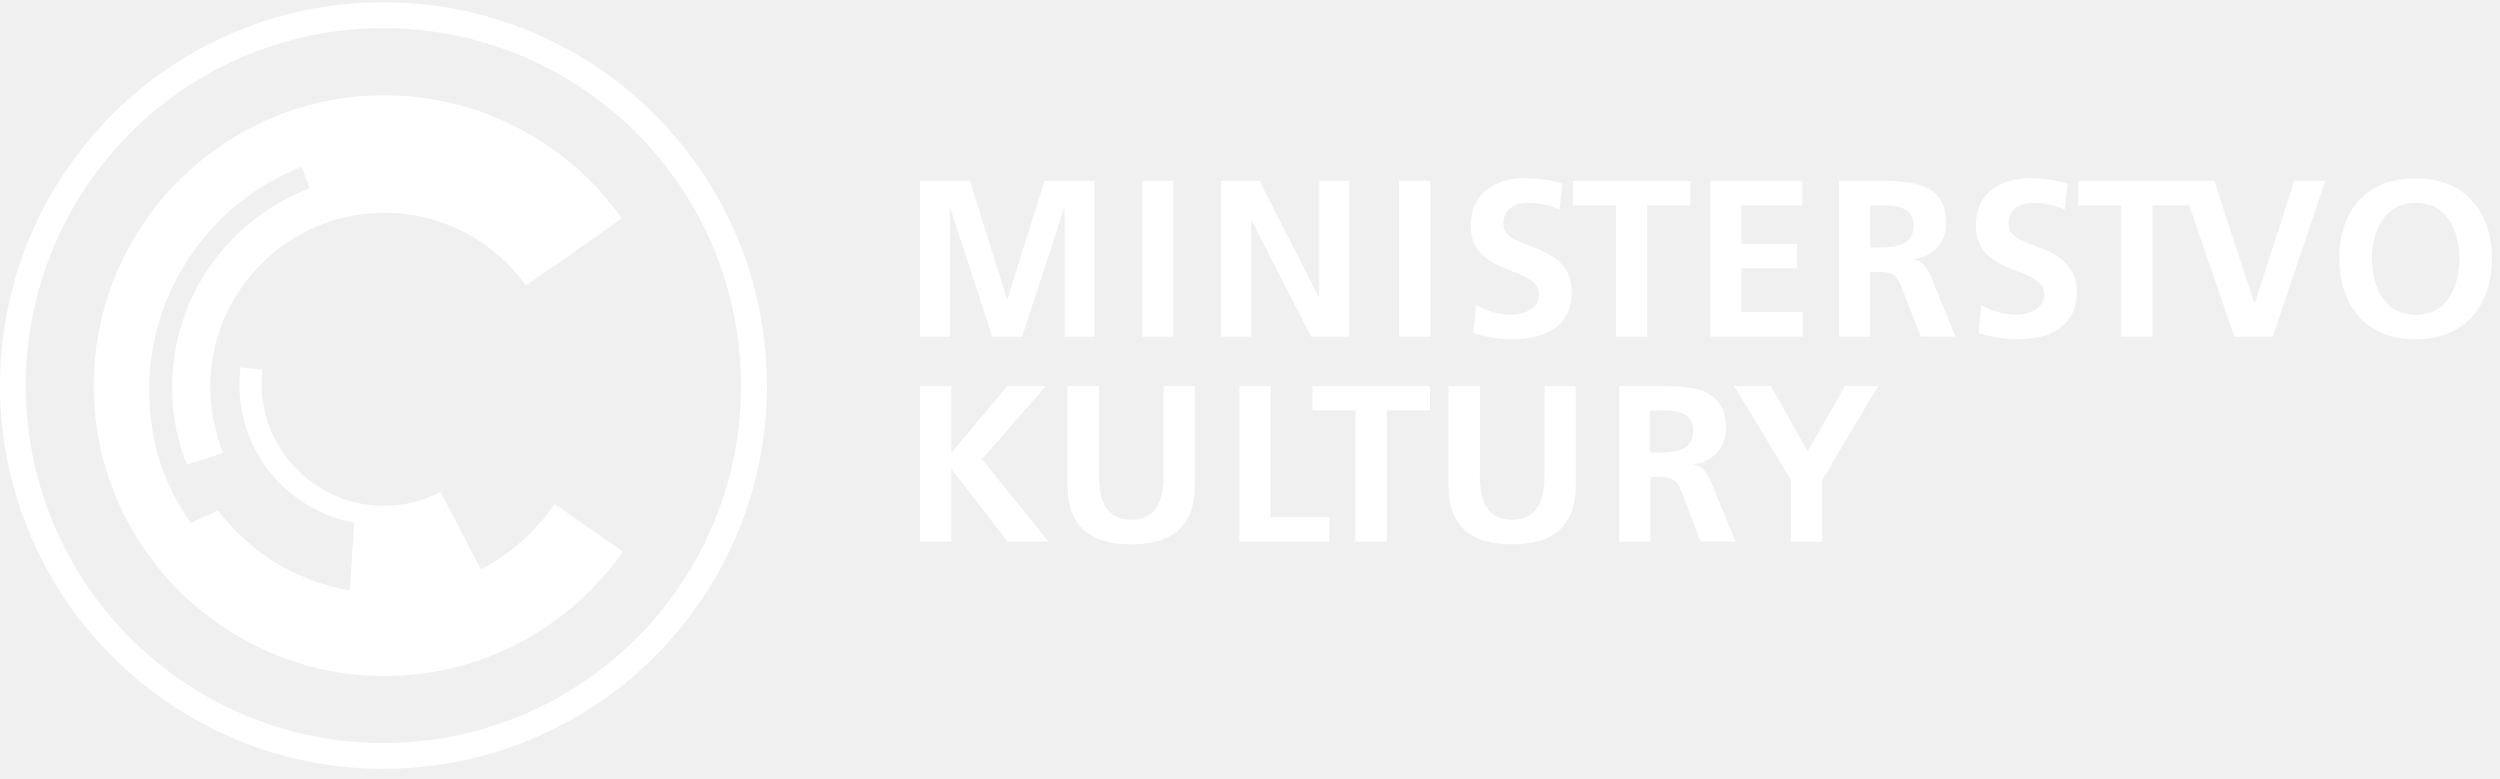
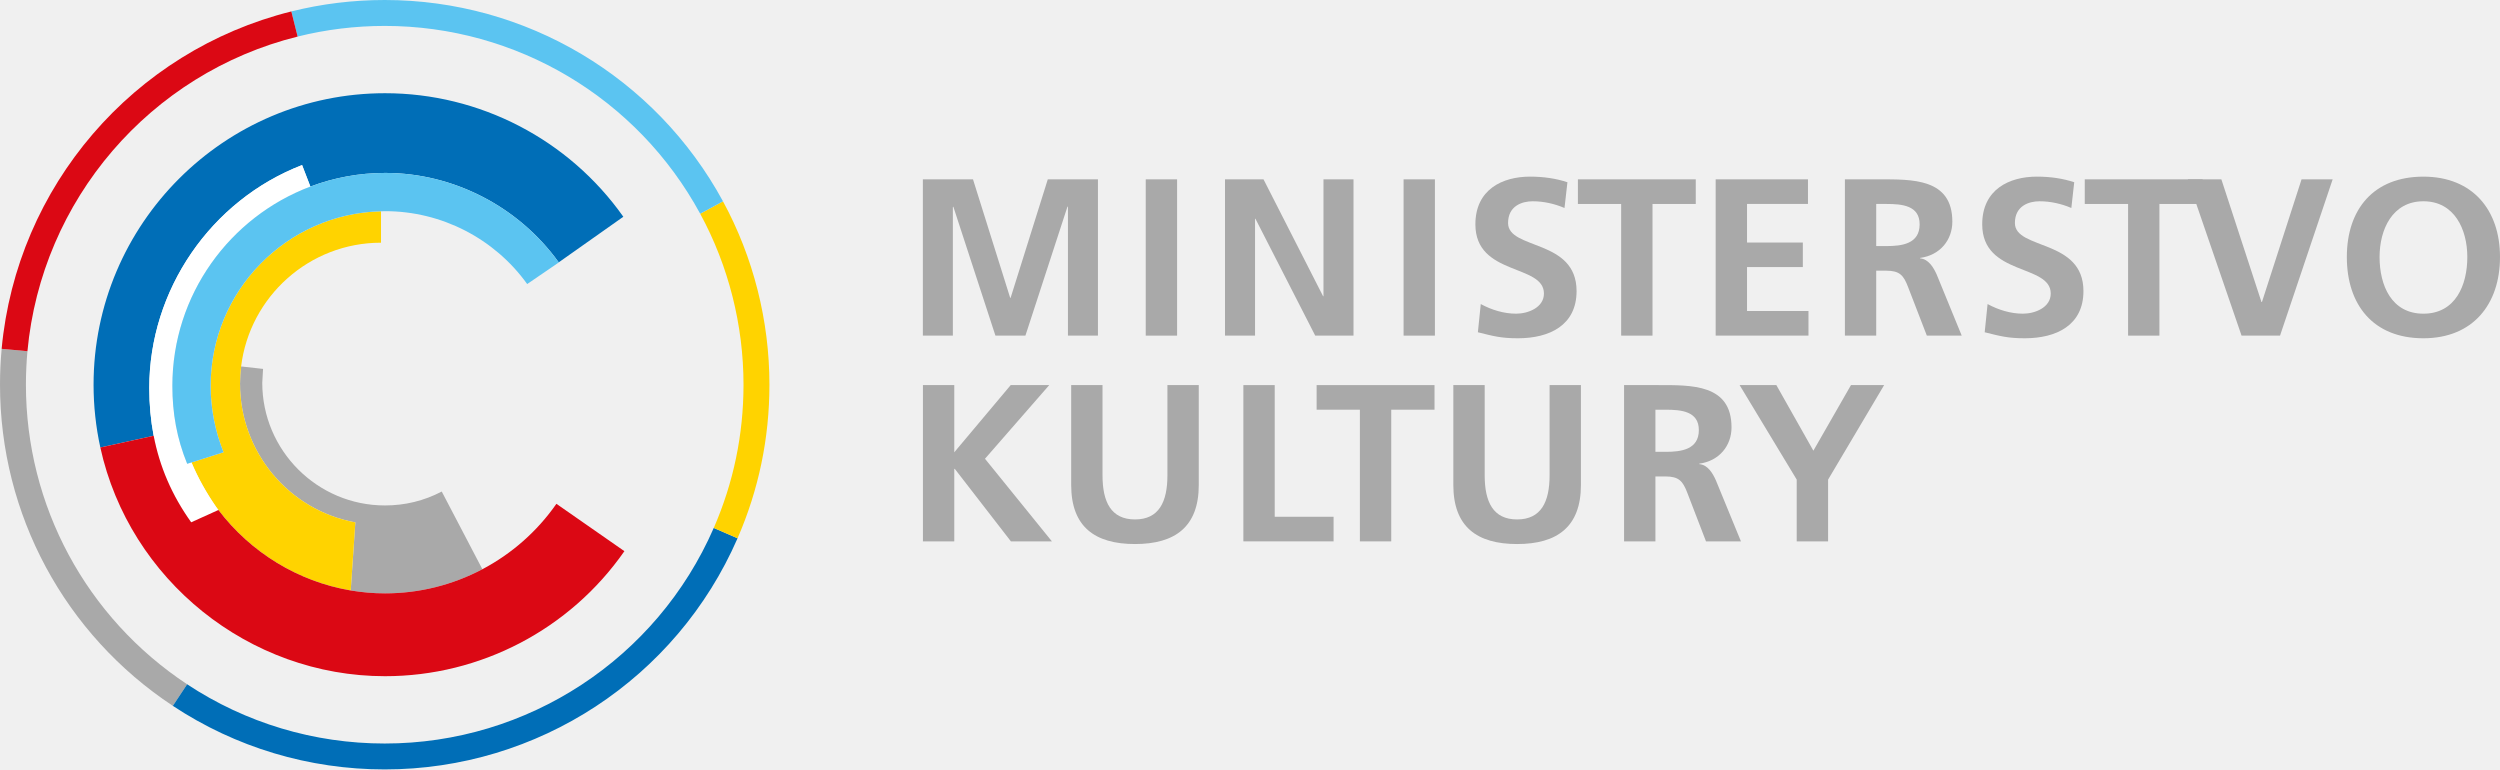
- <svg xmlns="http://www.w3.org/2000/svg" width="183" height="57" viewBox="0 0 183 57" fill="none">
-   <path d="M77.927 24.645V15.239H77.888L74.82 24.645H72.638L69.562 15.239L69.531 15.27V24.645H67.341V13.243H70.999L73.71 21.88H73.749L76.459 13.243H80.118V24.645H77.927Z" fill="white" />
-   <path d="M85.888 13.243H83.605V24.645H85.888V13.243Z" fill="white" />
-   <path d="M95.97 24.645L91.605 16.116H91.582V24.645H89.384V13.243H92.195L96.545 21.763H96.568V13.243H98.759V24.645H95.97Z" fill="white" />
-   <path d="M104.701 13.243H102.417V24.645H104.701V13.243Z" fill="white" />
-   <path d="M114.16 15.332C113.438 15.022 112.638 14.843 111.838 14.843C111.038 14.843 110.044 15.185 110.044 16.427C110.044 18.4 115.046 17.569 115.046 21.391C115.046 23.884 113.073 24.831 110.766 24.831C109.523 24.831 108.972 24.676 107.846 24.396L108.055 22.338C108.84 22.765 109.733 23.037 110.634 23.037C111.535 23.037 112.661 22.595 112.661 21.569C112.661 19.395 107.659 20.296 107.659 16.521C107.659 13.973 109.64 13.041 111.644 13.041C112.622 13.041 113.539 13.173 114.37 13.453L114.16 15.332Z" fill="white" />
-   <path d="M118.293 15.037H115.14V13.243H123.738V15.037H120.577V24.645H118.293V15.037Z" fill="white" />
-   <path d="M125.189 13.243H131.923V15.037H127.473V17.849H131.551V19.643H127.473V22.843H131.962V24.645H125.189V13.243Z" fill="white" />
-   <path d="M134.619 13.243H137.081C139.536 13.243 142.456 13.165 142.456 16.326C142.456 17.67 141.555 18.781 140.103 18.975V19.006C140.716 19.053 141.081 19.674 141.314 20.179L143.14 24.637H140.592L139.217 21.08C138.891 20.225 138.596 19.907 137.633 19.907H136.903V24.645H134.619V13.243ZM136.903 18.113H137.656C138.782 18.113 140.072 17.95 140.072 16.528C140.072 15.107 138.798 15.045 137.656 15.045H136.903V18.121V18.113Z" fill="white" />
-   <path d="M151.139 15.332C150.416 15.022 149.616 14.843 148.816 14.843C148.016 14.843 147.022 15.185 147.022 16.427C147.022 18.4 152.024 17.569 152.024 21.391C152.024 23.884 150.044 24.831 147.745 24.831C146.502 24.831 145.95 24.676 144.824 24.396L145.034 22.338C145.818 22.765 146.719 23.037 147.612 23.037C148.506 23.037 149.64 22.595 149.64 21.569C149.64 19.395 144.638 20.296 144.638 16.521C144.638 13.973 146.61 13.041 148.622 13.041C149.601 13.041 150.517 13.173 151.348 13.453L151.139 15.332Z" fill="white" />
-   <path d="M155.279 15.037H152.118V13.243H160.724V15.037H157.563V24.645H155.279V15.037Z" fill="white" />
-   <path d="M159.637 13.243H162.083L165.012 22.19H165.05L167.94 13.243H170.208L166.363 24.645H163.559L159.637 13.243Z" fill="white" />
-   <path d="M176.825 13.048C180.405 13.048 182.409 15.472 182.409 18.913C182.409 22.353 180.429 24.839 176.825 24.839C173.221 24.839 171.24 22.408 171.24 18.913C171.24 15.417 173.197 13.048 176.825 13.048ZM176.825 23.045C179.163 23.045 180.025 20.971 180.025 18.913C180.025 16.854 179.093 14.842 176.825 14.842C174.557 14.842 173.625 16.901 173.625 18.913C173.625 20.924 174.487 23.045 176.825 23.045Z" fill="white" />
-   <path d="M67.349 28.249H69.632V33.15L73.749 28.249H76.56L71.877 33.624L76.754 39.651H73.764L69.671 34.362H69.632V39.651H67.349V28.249Z" fill="white" />
-   <path d="M78.16 28.249H80.444V34.828C80.444 36.77 81.065 38.043 82.812 38.043C84.56 38.043 85.174 36.77 85.174 34.828V28.249H87.457V35.535C87.457 38.587 85.725 39.845 82.805 39.845C79.884 39.845 78.144 38.587 78.144 35.535V28.249H78.16Z" fill="white" />
-   <path d="M90.727 28.249H93.01V37.857H97.305V39.651H90.727V28.249Z" fill="white" />
-   <path d="M99.225 30.043H96.071V28.249H104.677V30.043H101.516V39.651H99.225V30.043Z" fill="white" />
-   <path d="M106.044 28.249H108.327V34.828C108.327 36.77 108.941 38.043 110.689 38.043C112.436 38.043 113.058 36.77 113.058 34.828V28.249H115.341V35.535C115.341 38.587 113.609 39.845 110.681 39.845C107.753 39.845 106.028 38.587 106.028 35.535V28.249H106.044Z" fill="white" />
-   <path d="M118.502 28.249H120.972C123.419 28.249 126.347 28.171 126.347 31.332C126.347 32.676 125.446 33.787 123.993 33.981V34.012C124.615 34.059 124.972 34.68 125.205 35.185L127.038 39.643H124.49L123.123 36.086C122.797 35.231 122.502 34.913 121.539 34.913H120.809V39.651H118.525V28.249H118.502ZM120.785 33.119H121.531C122.657 33.119 123.947 32.956 123.947 31.534C123.947 30.113 122.673 30.051 121.531 30.051H120.785V33.126V33.119Z" fill="white" />
-   <path d="M131.1 35.138L126.937 28.249H129.616L132.319 33.033L135.061 28.249H137.476L133.391 35.138V39.651H131.1V35.138Z" fill="white" />
-   <path d="M52.754 14.843C47.83 5.786 38.369 0.163 28.07 0.163C25.763 0.163 23.472 0.443 21.259 0.994C9.717 3.868 1.219 13.763 0.124 25.6C0.047 26.462 0 27.34 0 28.218C0 37.67 4.715 46.424 12.614 51.643C17.204 54.672 22.548 56.28 28.07 56.28C39.239 56.28 49.344 49.663 53.81 39.426C55.356 35.884 56.14 32.117 56.14 28.226C56.14 23.558 54.968 18.928 52.754 14.851M52.078 38.672C47.915 48.226 38.494 54.393 28.07 54.393C22.921 54.393 17.934 52.894 13.655 50.074C6.291 45.204 1.887 37.041 1.887 28.226C1.887 27.41 1.926 26.587 1.996 25.787C3.021 14.742 10.944 5.522 21.709 2.835C23.775 2.322 25.911 2.058 28.062 2.058C37.67 2.058 46.494 7.309 51.084 15.752C53.15 19.558 54.245 23.868 54.245 28.226C54.245 31.86 53.515 35.371 52.078 38.672Z" fill="white" />
-   <path d="M40.606 36.909C39.193 38.936 37.329 40.559 35.208 41.678L32.241 36.008C30.952 36.684 29.561 37.025 28.094 37.025C23.162 37.025 19.146 33.01 19.146 28.078L19.2 27.068L17.6 26.889C17.554 27.301 17.523 27.72 17.523 28.148C17.523 33.111 21.064 37.367 25.934 38.26L25.6 43.224C25.111 43.138 24.63 43.029 24.156 42.905C23.977 42.858 23.798 42.789 23.62 42.734C23.332 42.641 23.045 42.556 22.758 42.455C22.556 42.377 22.369 42.284 22.167 42.198C21.911 42.09 21.663 41.989 21.414 41.872C21.212 41.771 21.026 41.662 20.831 41.554C20.598 41.429 20.365 41.305 20.14 41.165C19.946 41.049 19.767 40.917 19.589 40.792C19.371 40.645 19.154 40.505 18.944 40.35C18.765 40.218 18.595 40.062 18.424 39.922C18.222 39.759 18.02 39.596 17.826 39.425C17.655 39.27 17.499 39.107 17.344 38.944C17.165 38.765 16.979 38.587 16.8 38.392C16.645 38.221 16.505 38.043 16.358 37.864C16.226 37.701 16.078 37.546 15.954 37.375L13.973 38.276C12.559 36.295 11.674 34.214 11.239 31.961C11.029 30.851 10.921 29.693 10.921 28.482C10.921 21.336 15.402 14.796 22.074 12.217L22.68 13.786C16.8 16 12.606 21.678 12.606 28.319C12.606 30.338 12.932 32.155 13.686 34.004L13.996 33.903L16.334 33.157C15.721 31.635 15.394 29.965 15.394 28.311C15.394 21.39 20.94 15.744 27.829 15.581C27.938 15.581 28.039 15.573 28.14 15.573C32.233 15.573 36.101 17.561 38.494 20.885L40.8 19.309L45.515 15.984C41.531 10.345 35.03 6.975 28.132 6.975C16.404 6.975 6.866 16.513 6.866 28.233C6.866 29.779 7.029 31.317 7.356 32.808C9.476 42.478 18.214 49.492 28.132 49.492C35.084 49.492 41.616 46.082 45.601 40.373L40.637 36.917L40.606 36.909Z" fill="white" />
+ <svg xmlns="http://www.w3.org/2000/svg" id="Layer_1" data-name="Layer 1" viewBox="0 0 554.676 170.713">
+   <path d="m204.754,39.789h11.126l8.245,26.28h.104l8.245-26.28h11.126v34.675h-6.656v-28.614h-.106l-9.327,28.614h-6.656l-9.341-28.614-.102.104v28.51h-6.658v-34.675Z" fill="#a9a9a9" stroke-width="0" />
+   <path d="m254.205,39.789h6.956v34.675h-6.956v-34.675Z" fill="#a9a9a9" stroke-width="0" />
+   <path d="m271.789,39.789h8.547l13.216,25.93h.088v-25.93h6.661v34.675h-8.492l-13.266-25.93h-.085v25.93h-6.668v-34.675Z" fill="#a9a9a9" stroke-width="0" />
+   <path d="m311.413,39.789h6.952v34.675h-6.952v-34.675Z" fill="#a9a9a9" stroke-width="0" />
+   <path d="m347.115,46.147c-2.191-.939-4.622-1.49-7.053-1.49-2.389,0-5.466,1.04-5.466,4.82,0,6.014,15.199,3.474,15.199,15.101,0,7.597-6.006,10.475-13.017,10.475-3.769,0-5.452-.484-8.88-1.333l.641-6.26c2.385,1.292,5.111,2.136,7.851,2.136,2.62,0,6.163-1.342,6.163-4.47,0-6.61-15.208-3.875-15.208-15.355,0-7.747,6.015-10.582,12.118-10.582,2.989,0,5.761.401,8.303,1.245l-.65,5.711Z" fill="#a9a9a9" stroke-width="0" />
+   <path d="m359.69,45.253h-9.599v-5.464h26.15v5.464h-9.599v29.211h-6.952v-29.211Z" fill="#a9a9a9" stroke-width="0" />
+   <path d="m380.655,39.789h20.481v5.464h-13.52v8.552h12.381v5.456h-12.381v9.742h13.631v5.462h-20.591v-34.675Z" fill="#a9a9a9" stroke-width="0" />
+   <path d="m409.328,39.789h7.491c7.454,0,16.348-.247,16.348,9.387,0,4.078-2.731,7.456-7.15,8.046v.106c1.877.143,2.98,2.034,3.676,3.575l5.554,13.561h-7.74l-4.179-10.826c-.992-2.588-1.882-3.58-4.82-3.58h-2.233v14.406h-6.947v-34.675Zm6.947,14.808h2.288c3.427,0,7.348-.498,7.348-4.824,0-4.172-3.875-4.52-7.348-4.52h-2.288v9.344Z" fill="#a9a9a9" stroke-width="0" />
+   <path d="m459.57,46.147c-2.186-.939-4.626-1.49-7.057-1.49-2.394,0-5.466,1.04-5.466,4.82,0,6.014,15.208,3.474,15.208,15.101,0,7.597-6.015,10.475-13.022,10.475-3.773,0-5.466-.484-8.889-1.333l.641-6.26c2.385,1.292,5.12,2.136,7.846,2.136,2.634,0,6.167-1.342,6.167-4.47,0-6.61-15.204-3.875-15.204-15.355,0-7.747,6.006-10.582,12.122-10.582,2.98,0,5.757.401,8.294,1.245l-.641,5.711Z" fill="#a9a9a9" stroke-width="0" />
+   <path d="m472.158,45.253h-9.613v-5.464h26.164v5.464h-9.599v29.211h-6.952v-29.211Z" fill="#a9a9a9" stroke-width="0" />
+   <path d="m485.416,39.789h7.44l8.898,27.221h.106l8.787-27.221h6.901l-11.675,34.675h-8.538l-11.919-34.675Z" fill="#a9a9a9" stroke-width="0" />
+   <path d="m537.683,39.191c10.886,0,16.993,7.362,16.993,17.836,0,10.476-6.015,18.027-16.993,18.027-11.117,0-16.989-7.394-16.989-18.027,0-10.627,5.96-17.836,16.989-17.836Zm0,30.406c7.108,0,9.742-6.31,9.742-12.57,0-6.106-2.832-12.37-9.742-12.37-6.896,0-9.728,6.264-9.728,12.37,0,6.26,2.625,12.57,9.728,12.57Z" fill="#a9a9a9" stroke-width="0" />
+   <g>
+     <path d="m204.77,85.442h6.956v14.903l12.519-14.903h8.55l-14.256,16.342,14.848,18.331h-9.096l-12.457-16.094h-.108v16.094h-6.956v-34.673Z" fill="#a9a9a9" stroke-width="0" />
+     <path d="m237.664,85.442h6.951v20.018c0,5.909,1.891,9.788,7.212,9.788,5.307,0,7.189-3.879,7.189-9.788v-20.018h6.956v22.154c0,9.29-5.263,13.11-14.145,13.11-8.903,0-14.163-3.819-14.163-13.11v-22.154Z" fill="#a9a9a9" stroke-width="0" />
+     <path d="m275.867,85.442h6.956v29.211h13.059v5.462h-20.015v-34.673Z" fill="#a9a9a9" stroke-width="0" />
+     <path d="m301.717,90.903h-9.599v-5.46h26.159v5.46h-9.604v29.213h-6.956v-29.213Z" fill="#a9a9a9" stroke-width="0" />
+     <path d="m322.451,85.442h6.956v20.018c0,5.909,1.877,9.788,7.191,9.788,5.318,0,7.21-3.879,7.21-9.788v-20.018h6.952v22.154c0,9.29-5.268,13.11-14.161,13.11-8.889,0-14.148-3.819-14.148-13.11v-22.154Z" fill="#a9a9a9" stroke-width="0" />
+     <path d="m360.331,85.442h7.505c7.45,0,16.338-.249,16.338,9.386,0,4.078-2.74,7.454-7.154,8.045v.106c1.896.143,2.98,2.034,3.677,3.575l5.568,13.562h-7.754l-4.165-10.826c-.996-2.588-1.891-3.579-4.825-3.579h-2.233v14.406h-6.956v-34.673Zm6.956,14.806h2.279c3.432,0,7.357-.498,7.357-4.825,0-4.17-3.875-4.52-7.357-4.52h-2.279v9.345Z" fill="#a9a9a9" stroke-width="0" />
+     <path d="m398.636,106.406l-12.667-20.964h8.151l8.216,14.552,8.34-14.552h7.357l-12.431,20.964v13.709h-6.965v-13.709Z" fill="#a9a9a9" stroke-width="0" />
+   </g>
+   <g>
+     <path d="m85.359,5.75c-6.542,0-13.043.798-19.325,2.363C33.287,16.274,9.204,44.335,6.088,77.928l-3.758-.355,3.758.355c-.219,2.449-.337,4.95-.337,7.431,0,26.813,13.374,51.657,35.771,66.464,13.01,8.594,28.169,13.142,43.838,13.142,31.689,0,60.342-18.774,73.003-47.83,4.379-10.037,6.6-20.73,6.6-31.776,0-13.252-3.321-26.371-9.61-37.941C141.393,21.716,114.574,5.75,85.359,5.75Z" fill="none" stroke-width="0" />
+     <path d="m5.751,85.359c0-2.482.118-4.982.337-7.431l-3.758-.355-1.961-.175c-.247,2.62-.368,5.298-.368,7.962,0,28.746,14.336,55.384,38.352,71.252l3.17-4.788C19.125,137.017,5.751,112.172,5.751,85.359Z" fill="#a9a9a9" stroke-width="0" />
+     <path d="m85.359,164.965c-15.668,0-30.827-4.548-43.838-13.142l-3.17,4.788c13.958,9.225,30.207,14.101,47.008,14.101,33.97,0,64.7-20.13,78.28-51.28l-5.277-2.297c-12.661,29.056-41.314,47.83-73.003,47.83Z" fill="#006eb7" stroke-width="0" />
+     <path d="m160.409,44.666l-5.057,2.753c6.288,11.57,9.61,24.689,9.61,37.941,0,11.047-2.221,21.739-6.6,31.776l5.277,2.297c4.695-10.771,7.075-22.229,7.075-34.074,0-14.212-3.568-28.281-10.305-40.694Z" fill="#ffd300" stroke-width="0" />
+     <path d="m85.359,5.75c29.215,0,56.034,15.966,69.993,41.668l5.057-2.753C145.439,17.115,116.678,0,85.359,0c-7.009,0-13.979.852-20.721,2.536l1.396,5.577c6.282-1.565,12.783-2.363,19.325-2.363Z" fill="#5bc4f1" stroke-width="0" />
+     <path d="m6.088,77.928c3.116-33.594,27.199-61.654,59.947-69.815l-1.396-5.577C29.531,11.287,3.702,41.372.364,77.398h.004l1.961.175,3.758.355Z" fill="#db0814" stroke-width="0" />
+     <path d="m78.84,115.904l-1.025,15.107c2.496.415,5.034.641,7.616.641,7.633,0,15.03-1.891,21.596-5.356l-9.017-17.238c-3.91,2.048-8.147,3.086-12.602,3.086-15.009,0-27.219-12.214-27.219-27.223l.175-3.072-4.867-.547c-.153,1.257-.241,2.539-.241,3.836,0,15.106,10.761,28.044,25.584,30.766Z" fill="#a9a9a9" stroke-width="0" />
+     <path d="m46.733,85.604c0,5.036.992,10.11,2.865,14.737l-7.113,2.26c1.46,3.455,3.318,6.772,5.489,9.904,7.08,9.673,17.791,16.463,29.841,18.506l1.025-15.107c-14.823-2.721-25.584-15.66-25.584-30.766,0-1.296.088-2.579.241-3.836,1.894-15.45,15.082-27.454,31.037-27.454v-6.971c-20.932.502-37.802,17.678-37.802,38.726Z" fill="#ffd300" stroke-width="0" />
+     <path d="m34.093,96.683c-.648-3.39-.975-6.915-.975-10.596,0-21.741,13.625-41.621,33.905-49.466l1.842,4.771c5.173-1.95,10.771-3.023,16.62-3.023,15.162,0,29.619,7.519,38.479,19.84l14.334-10.118c-12.112-17.161-31.878-27.41-52.866-27.41-35.658,0-64.673,29.015-64.673,64.679,0,4.69.507,9.377,1.501,13.92l8.978-1.97,2.856-.627Z" fill="#006eb7" stroke-width="0" />
+     <path d="m41.526,102.901c-2.287-5.632-3.283-11.163-3.283-17.297,0-20.204,12.748-37.469,30.621-44.212l-1.842-4.771c-20.28,7.845-33.905,27.725-33.905,49.466,0,3.681.327,7.205.975,10.596,1.325,6.85,4.015,13.165,8.326,19.203l6.017-2.721c-.157-.222-.306-.443-.462-.66-2.172-3.132-4.029-6.449-5.489-9.904l-.958.3Z" fill="#fff" stroke-width="0" />
+     <path d="m85.484,38.369c-5.849,0-11.447,1.072-16.62,3.023-17.872,6.743-30.621,24.008-30.621,44.212,0,6.134.996,11.665,3.283,17.297l.958-.3,7.113-2.26c-1.873-4.627-2.865-9.701-2.865-14.737,0-21.048,16.87-38.225,37.802-38.726.318-.013.627-.024.949-.024,12.443,0,24.218,6.047,31.486,16.167l7.015-4.793c-.006-.004-.012-.009-.022-.018-8.86-12.321-23.316-19.84-38.479-19.84Z" fill="#5bc4f1" stroke-width="0" />
+     <path d="m48.459,113.155c7.08,9.327,17.578,15.859,29.356,17.856,2.496.415,5.034.641,7.616.641,7.633,0,15.03-1.891,21.596-5.356,6.458-3.409,12.122-8.344,16.425-14.516l15.084,10.508c-12.1,17.372-31.956,27.741-53.105,27.741-30.149,0-56.713-21.339-63.172-50.749l8.978-1.97,2.856-.627c1.325,6.85,4.015,13.165,8.326,19.203l6.017-2.721.023-.009Z" fill="#db0814" stroke-width="0" />
+   </g>
</svg>
